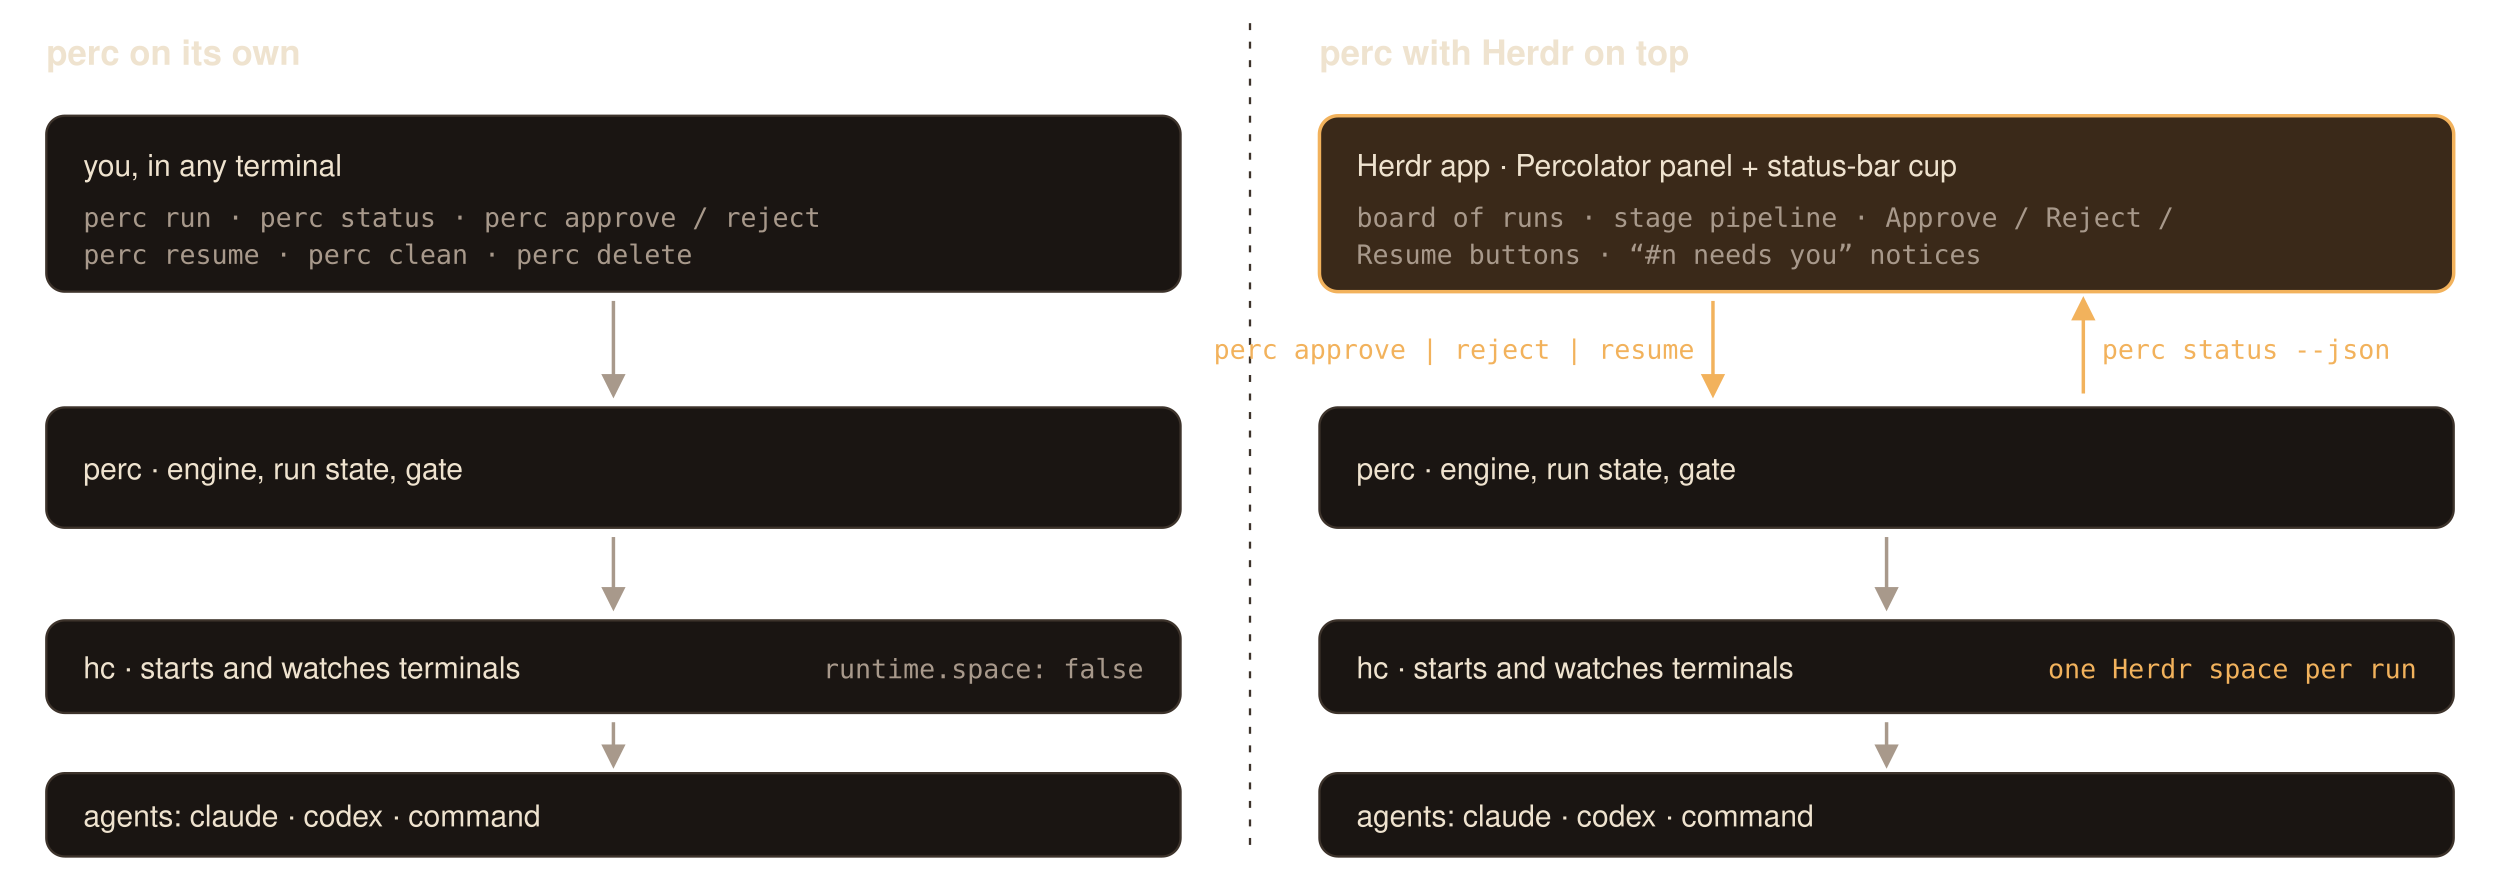
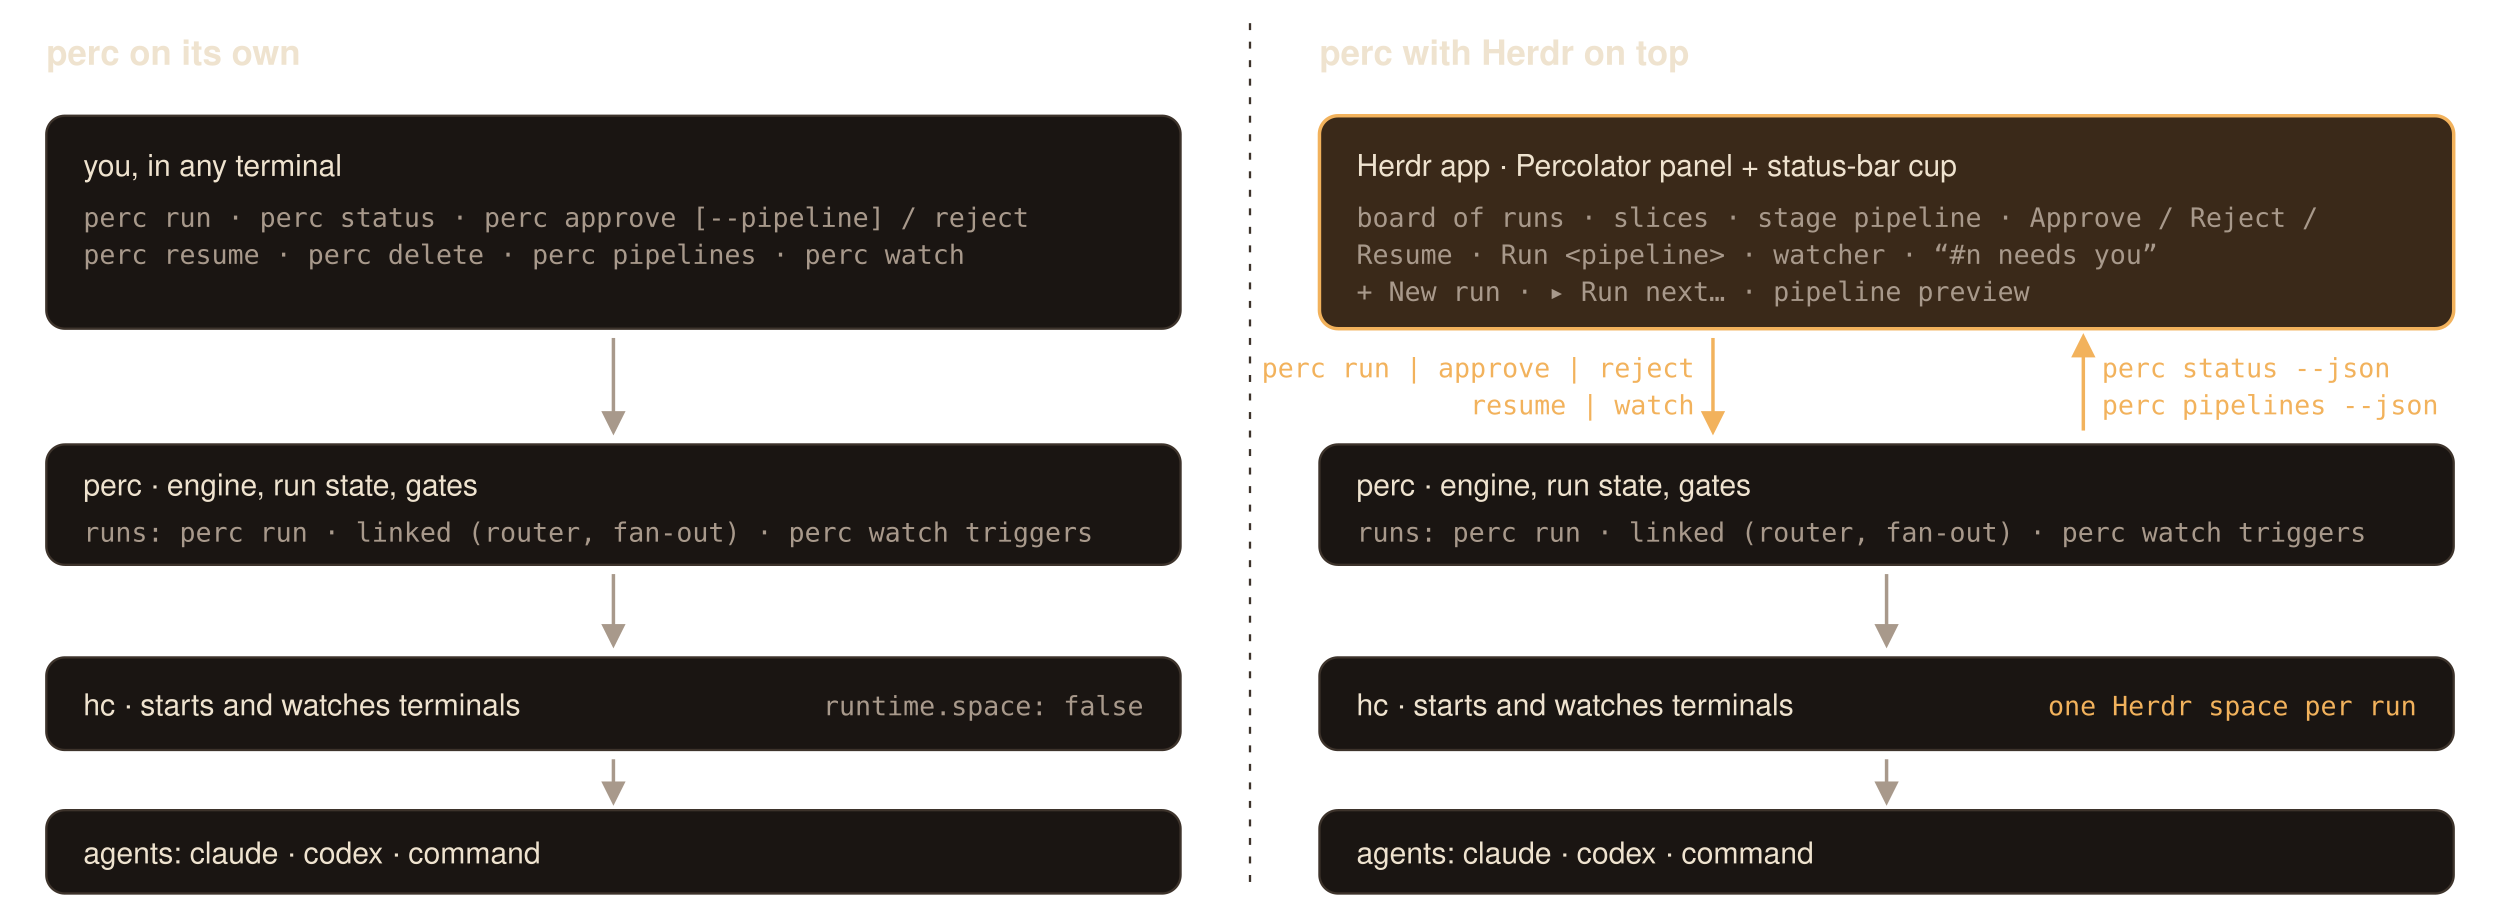
- <svg xmlns="http://www.w3.org/2000/svg" viewBox="0 0 1080 380" width="1080" height="380" role="img" aria-label="Two setups side by side. On its own you drive perc from a terminal. With Herdr, the panel and cup read perc status --json and run perc approve, reject and resume for you; perc, hc and the agents are the same in both.">
+ <svg xmlns="http://www.w3.org/2000/svg" viewBox="0 0 1080 396" width="1080" height="396" role="img" aria-label="Two setups side by side. On its own you drive perc from a terminal: perc run, status, approve or reject (with --pipeline at a router's pick-pipeline gate), resume, delete, pipelines and watch. With Herdr, the panel and cup read perc status --json and perc pipelines --json, and run perc run (from + New run or Run next…), approve (with --pipeline from a Run pipeline button), reject, resume and watch for you. In both, perc starts runs from perc run, from a router's route step or a fan-out as linked runs, and from triggers while perc watch runs; hc and the agents are the same in both.">
  <style>
.ink{fill:#efe3cf}.mut{fill:#a8998b}.acc{fill:#f2b25c}.wait{fill:#f07a62}.pass{fill:#6f9cf0}.surf{fill:#1a1512}
.s-line{stroke:#3d332b}.s-mut{stroke:#a8998b}.s-acc{stroke:#f2b25c}.s-wait{stroke:#f07a62}.s-ink{stroke:#efe3cf}.s-pass{stroke:#6f9cf0}
.box{fill:#1a1512;stroke:#3d332b}.box-acc{fill:#3a2919;stroke:#f2b25c}
.t12{font:600 12px -apple-system, 'Segoe UI', Helvetica, Arial, sans-serif;letter-spacing:.06em}.t13{font:500 13px -apple-system, 'Segoe UI', Helvetica, Arial, sans-serif}.hd{font:700 15px -apple-system, 'Segoe UI', Helvetica, Arial, sans-serif}.tm{font:11.5px ui-monospace, SFMono-Regular, 'Cascadia Code', Consolas, monospace}
</style>
  <defs>
    <marker id="am" viewBox="0 0 10 10" refX="8" refY="5" markerWidth="7" markerHeight="7" orient="auto-start-reverse">
      <path d="M0 0L10 5L0 10z" class="mut" />
    </marker>
    <marker id="aa" viewBox="0 0 10 10" refX="8" refY="5" markerWidth="7" markerHeight="7" orient="auto-start-reverse">
      <path d="M0 0L10 5L0 10z" class="acc" />
    </marker>
    <marker id="aw" viewBox="0 0 10 10" refX="8" refY="5" markerWidth="7" markerHeight="7" orient="auto-start-reverse">
      <path d="M0 0L10 5L0 10z" class="wait" />
    </marker>
  </defs>
  <text x="20" y="28" class="hd ink">perc on its own</text>
  <text x="570" y="28" class="hd ink">perc with Herdr on top</text>
-   <line x1="540" y1="10" x2="540" y2="370" class="s-line" stroke-dasharray="3 5" />
-   <rect x="20" y="50" width="490" height="76" rx="8" class="box" />
+   <line x1="540" y1="10" x2="540" y2="386" class="s-line" stroke-dasharray="3 5" />
+   <rect x="20" y="50" width="490" height="92" rx="8" class="box" />
  <text x="36" y="76" class="t13 ink">you, in any terminal</text>
-   <text x="36" y="98" class="tm mut">perc run · perc status · perc approve / reject</text>
-   <text x="36" y="114" class="tm mut">perc resume · perc clean · perc delete</text>
-   <line x1="265" y1="130" x2="265" y2="170" class="s-mut" stroke-width="1.5" marker-end="url(#am)" />
-   <rect x="570" y="50" width="490" height="76" rx="8" class="box-acc" stroke-width="1.5" />
+   <text x="36" y="98" class="tm mut">perc run · perc status · perc approve [--pipeline] / reject</text>
+   <text x="36" y="114" class="tm mut">perc resume · perc delete · perc pipelines · perc watch</text>
+   <line x1="265" y1="146" x2="265" y2="186" class="s-mut" stroke-width="1.5" marker-end="url(#am)" />
+   <rect x="570" y="50" width="490" height="92" rx="8" class="box-acc" stroke-width="1.5" />
  <text x="586" y="76" class="t13 ink">Herdr app · Percolator panel + status-bar cup</text>
-   <text x="586" y="98" class="tm mut">board of runs · stage pipeline · Approve / Reject /</text>
-   <text x="586" y="114" class="tm mut">Resume buttons · “#n needs you” notices</text>
-   <line x1="740" y1="130" x2="740" y2="170" class="s-acc" stroke-width="1.5" marker-end="url(#aa)" />
-   <text x="732" y="155" class="tm acc" text-anchor="end">perc approve | reject | resume</text>
-   <line x1="900" y1="170" x2="900" y2="130" class="s-acc" stroke-width="1.5" marker-end="url(#aa)" />
-   <text x="908" y="155" class="tm acc">perc status --json</text>
-   <rect x="20" y="176" width="490" height="52" rx="8" class="box" />
-   <text x="36" y="207" class="t13 ink">perc · engine, run state, gate</text>
-   <line x1="265" y1="232" x2="265" y2="262" class="s-mut" stroke-width="1.5" marker-end="url(#am)" />
-   <rect x="20" y="268" width="490" height="40" rx="8" class="box" />
-   <text x="36" y="293" class="t13 ink">hc · starts and watches terminals</text>
-   <line x1="265" y1="312" x2="265" y2="330" class="s-mut" stroke-width="1.5" marker-end="url(#am)" />
-   <rect x="20" y="334" width="490" height="36" rx="8" class="box" />
-   <text x="36" y="357" class="t13 ink">agents: claude · codex · command</text>
-   <rect x="570" y="176" width="490" height="52" rx="8" class="box" />
-   <text x="586" y="207" class="t13 ink">perc · engine, run state, gate</text>
-   <line x1="815" y1="232" x2="815" y2="262" class="s-mut" stroke-width="1.5" marker-end="url(#am)" />
-   <rect x="570" y="268" width="490" height="40" rx="8" class="box" />
-   <text x="586" y="293" class="t13 ink">hc · starts and watches terminals</text>
-   <line x1="815" y1="312" x2="815" y2="330" class="s-mut" stroke-width="1.5" marker-end="url(#am)" />
-   <rect x="570" y="334" width="490" height="36" rx="8" class="box" />
-   <text x="586" y="357" class="t13 ink">agents: claude · codex · command</text>
-   <text x="494" y="293" class="tm mut" text-anchor="end">runtime.space: false</text>
-   <text x="1044" y="293" class="tm acc" text-anchor="end">one Herdr space per run</text>
+   <text x="586" y="98" class="tm mut">board of runs · slices · stage pipeline · Approve / Reject /</text>
+   <text x="586" y="114" class="tm mut">Resume · Run &lt;pipeline&gt; · watcher · “#n needs you”</text>
+   <text x="586" y="130" class="tm mut">+ New run · ▸ Run next… · pipeline preview</text>
+   <line x1="740" y1="146" x2="740" y2="186" class="s-acc" stroke-width="1.5" marker-end="url(#aa)" />
+   <text x="732" y="163" class="tm acc" text-anchor="end">perc run | approve | reject</text>
+   <text x="732" y="179" class="tm acc" text-anchor="end">resume | watch</text>
+   <line x1="900" y1="186" x2="900" y2="146" class="s-acc" stroke-width="1.5" marker-end="url(#aa)" />
+   <text x="908" y="163" class="tm acc">perc status --json</text>
+   <text x="908" y="179" class="tm acc">perc pipelines --json</text>
+   <rect x="20" y="192" width="490" height="52" rx="8" class="box" />
+   <text x="36" y="214" class="t13 ink">perc · engine, run state, gates</text>
+   <text x="36" y="234" class="tm mut">runs: perc run · linked (router, fan-out) · perc watch triggers</text>
+   <line x1="265" y1="248" x2="265" y2="278" class="s-mut" stroke-width="1.5" marker-end="url(#am)" />
+   <rect x="20" y="284" width="490" height="40" rx="8" class="box" />
+   <text x="36" y="309" class="t13 ink">hc · starts and watches terminals</text>
+   <line x1="265" y1="328" x2="265" y2="346" class="s-mut" stroke-width="1.5" marker-end="url(#am)" />
+   <rect x="20" y="350" width="490" height="36" rx="8" class="box" />
+   <text x="36" y="373" class="t13 ink">agents: claude · codex · command</text>
+   <rect x="570" y="192" width="490" height="52" rx="8" class="box" />
+   <text x="586" y="214" class="t13 ink">perc · engine, run state, gates</text>
+   <text x="586" y="234" class="tm mut">runs: perc run · linked (router, fan-out) · perc watch triggers</text>
+   <line x1="815" y1="248" x2="815" y2="278" class="s-mut" stroke-width="1.5" marker-end="url(#am)" />
+   <rect x="570" y="284" width="490" height="40" rx="8" class="box" />
+   <text x="586" y="309" class="t13 ink">hc · starts and watches terminals</text>
+   <line x1="815" y1="328" x2="815" y2="346" class="s-mut" stroke-width="1.5" marker-end="url(#am)" />
+   <rect x="570" y="350" width="490" height="36" rx="8" class="box" />
+   <text x="586" y="373" class="t13 ink">agents: claude · codex · command</text>
+   <text x="494" y="309" class="tm mut" text-anchor="end">runtime.space: false</text>
+   <text x="1044" y="309" class="tm acc" text-anchor="end">one Herdr space per run</text>
</svg>
